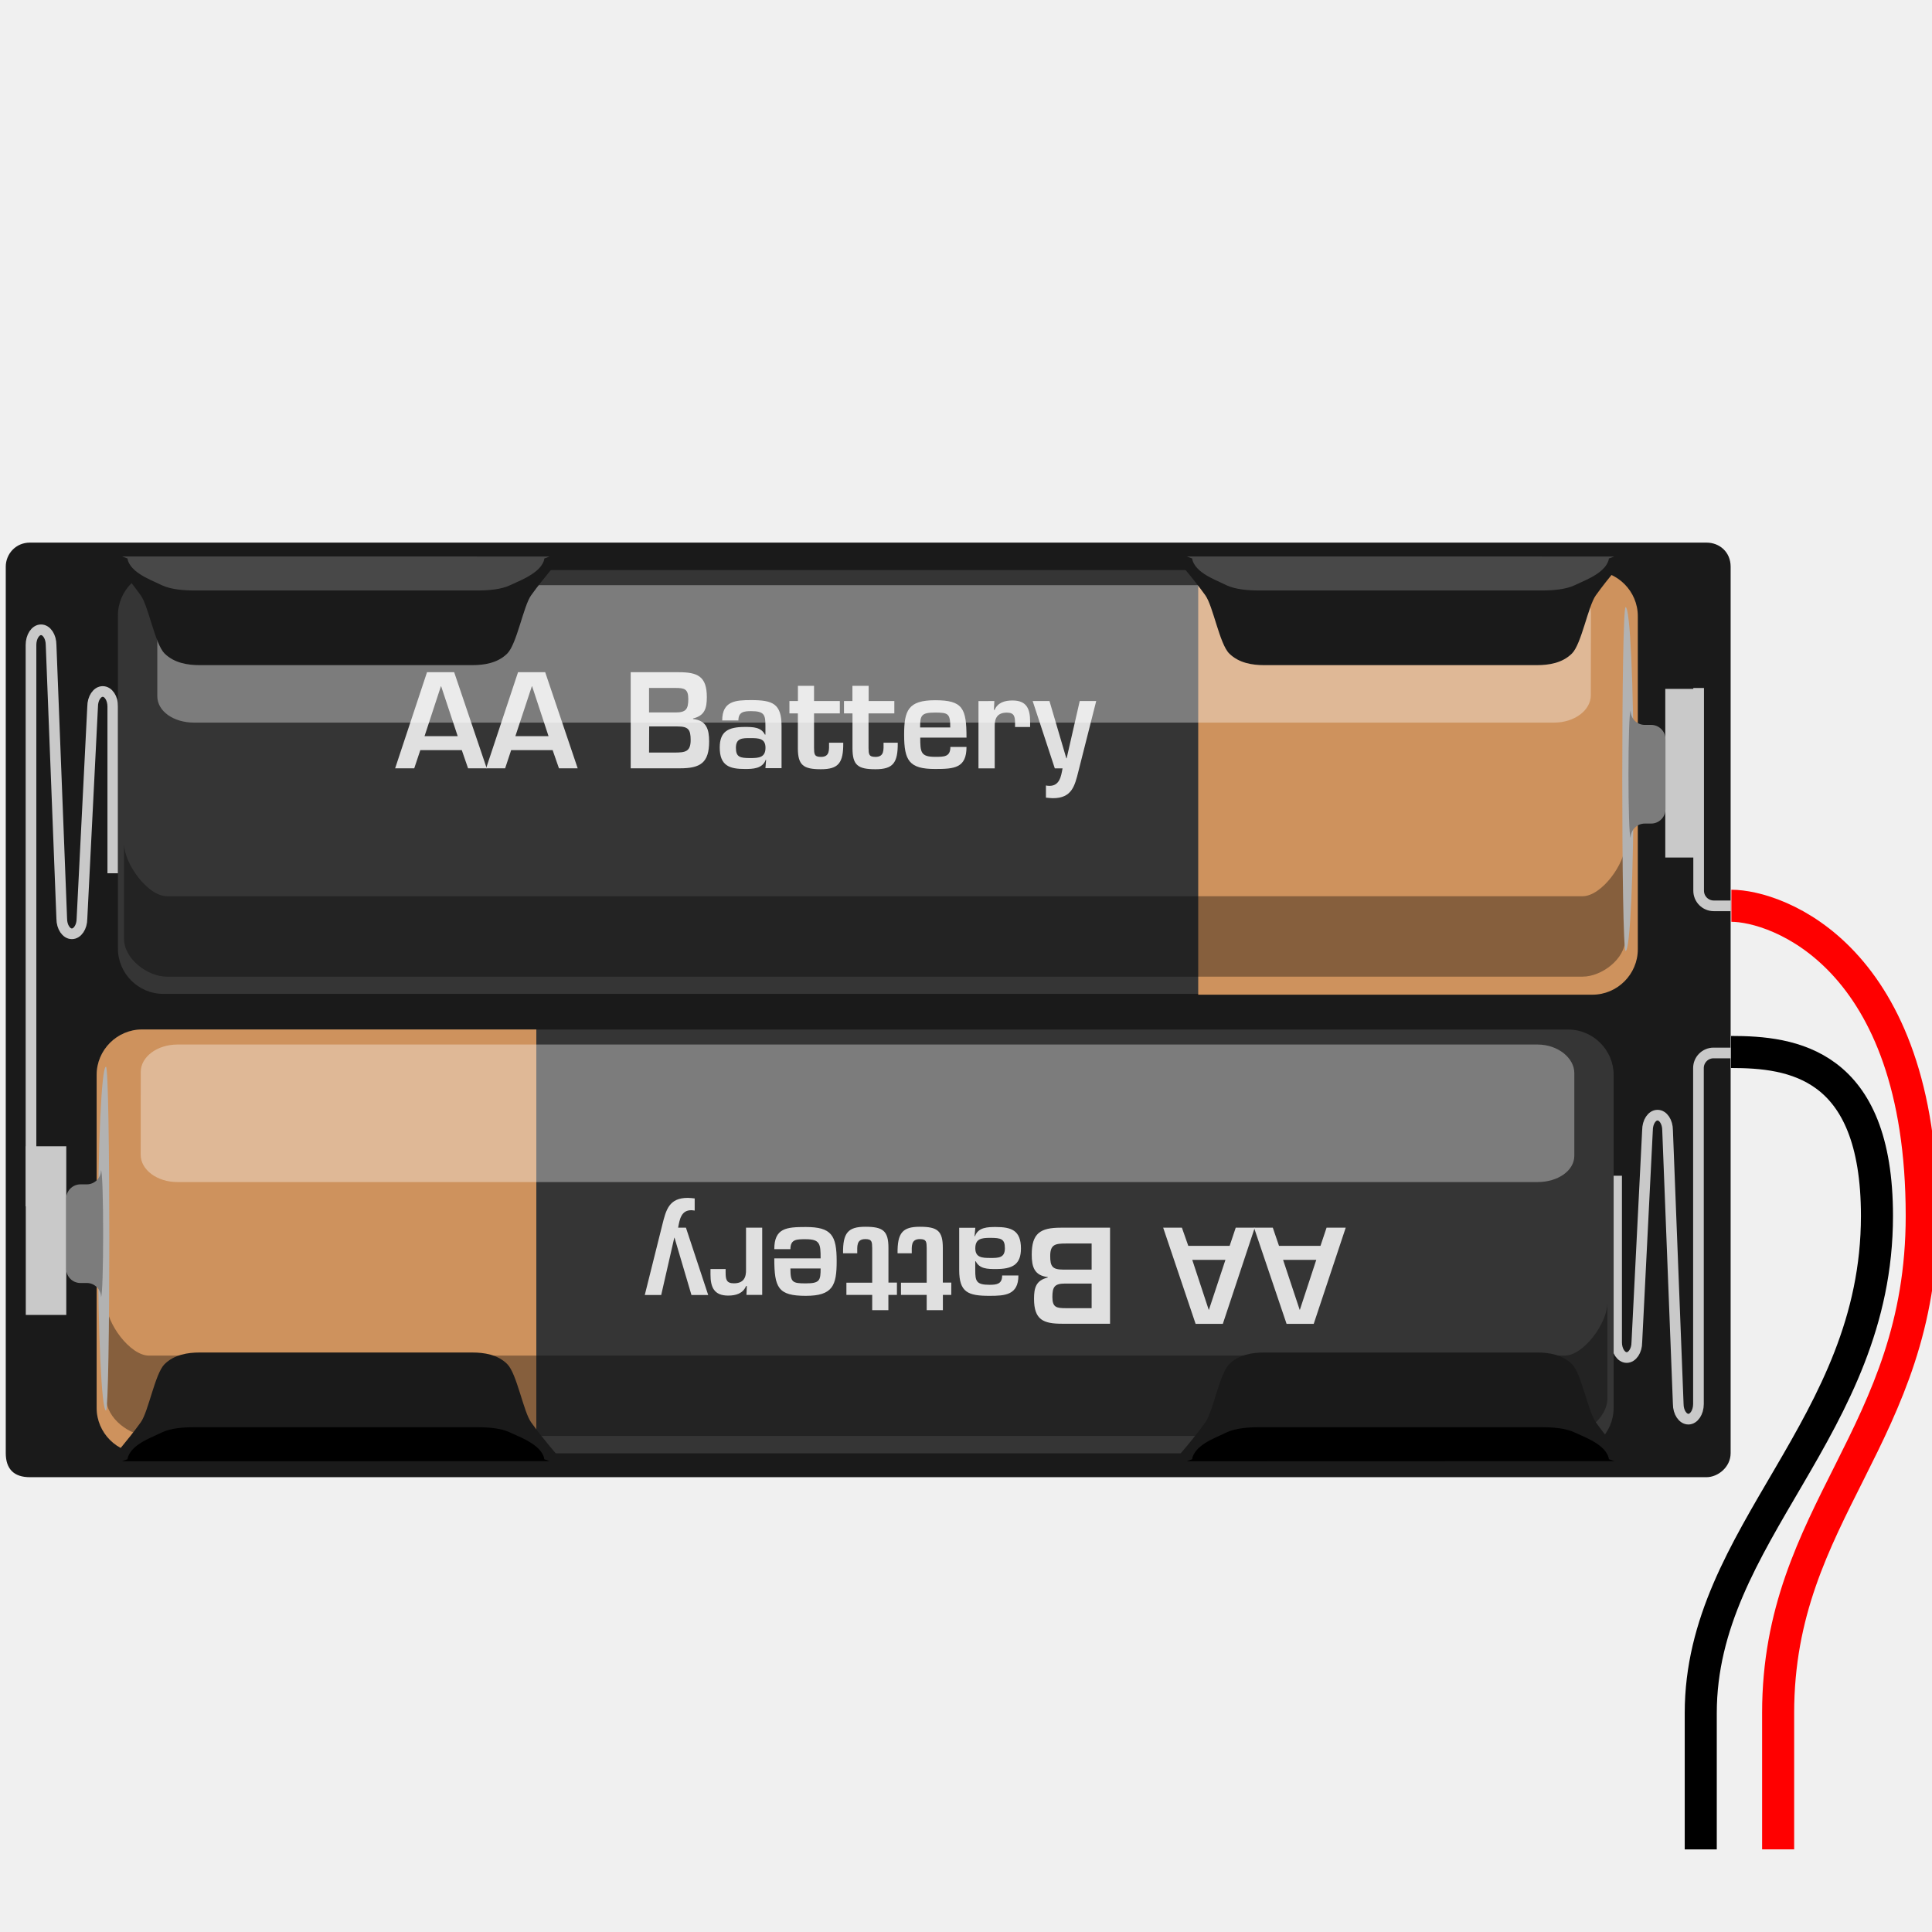
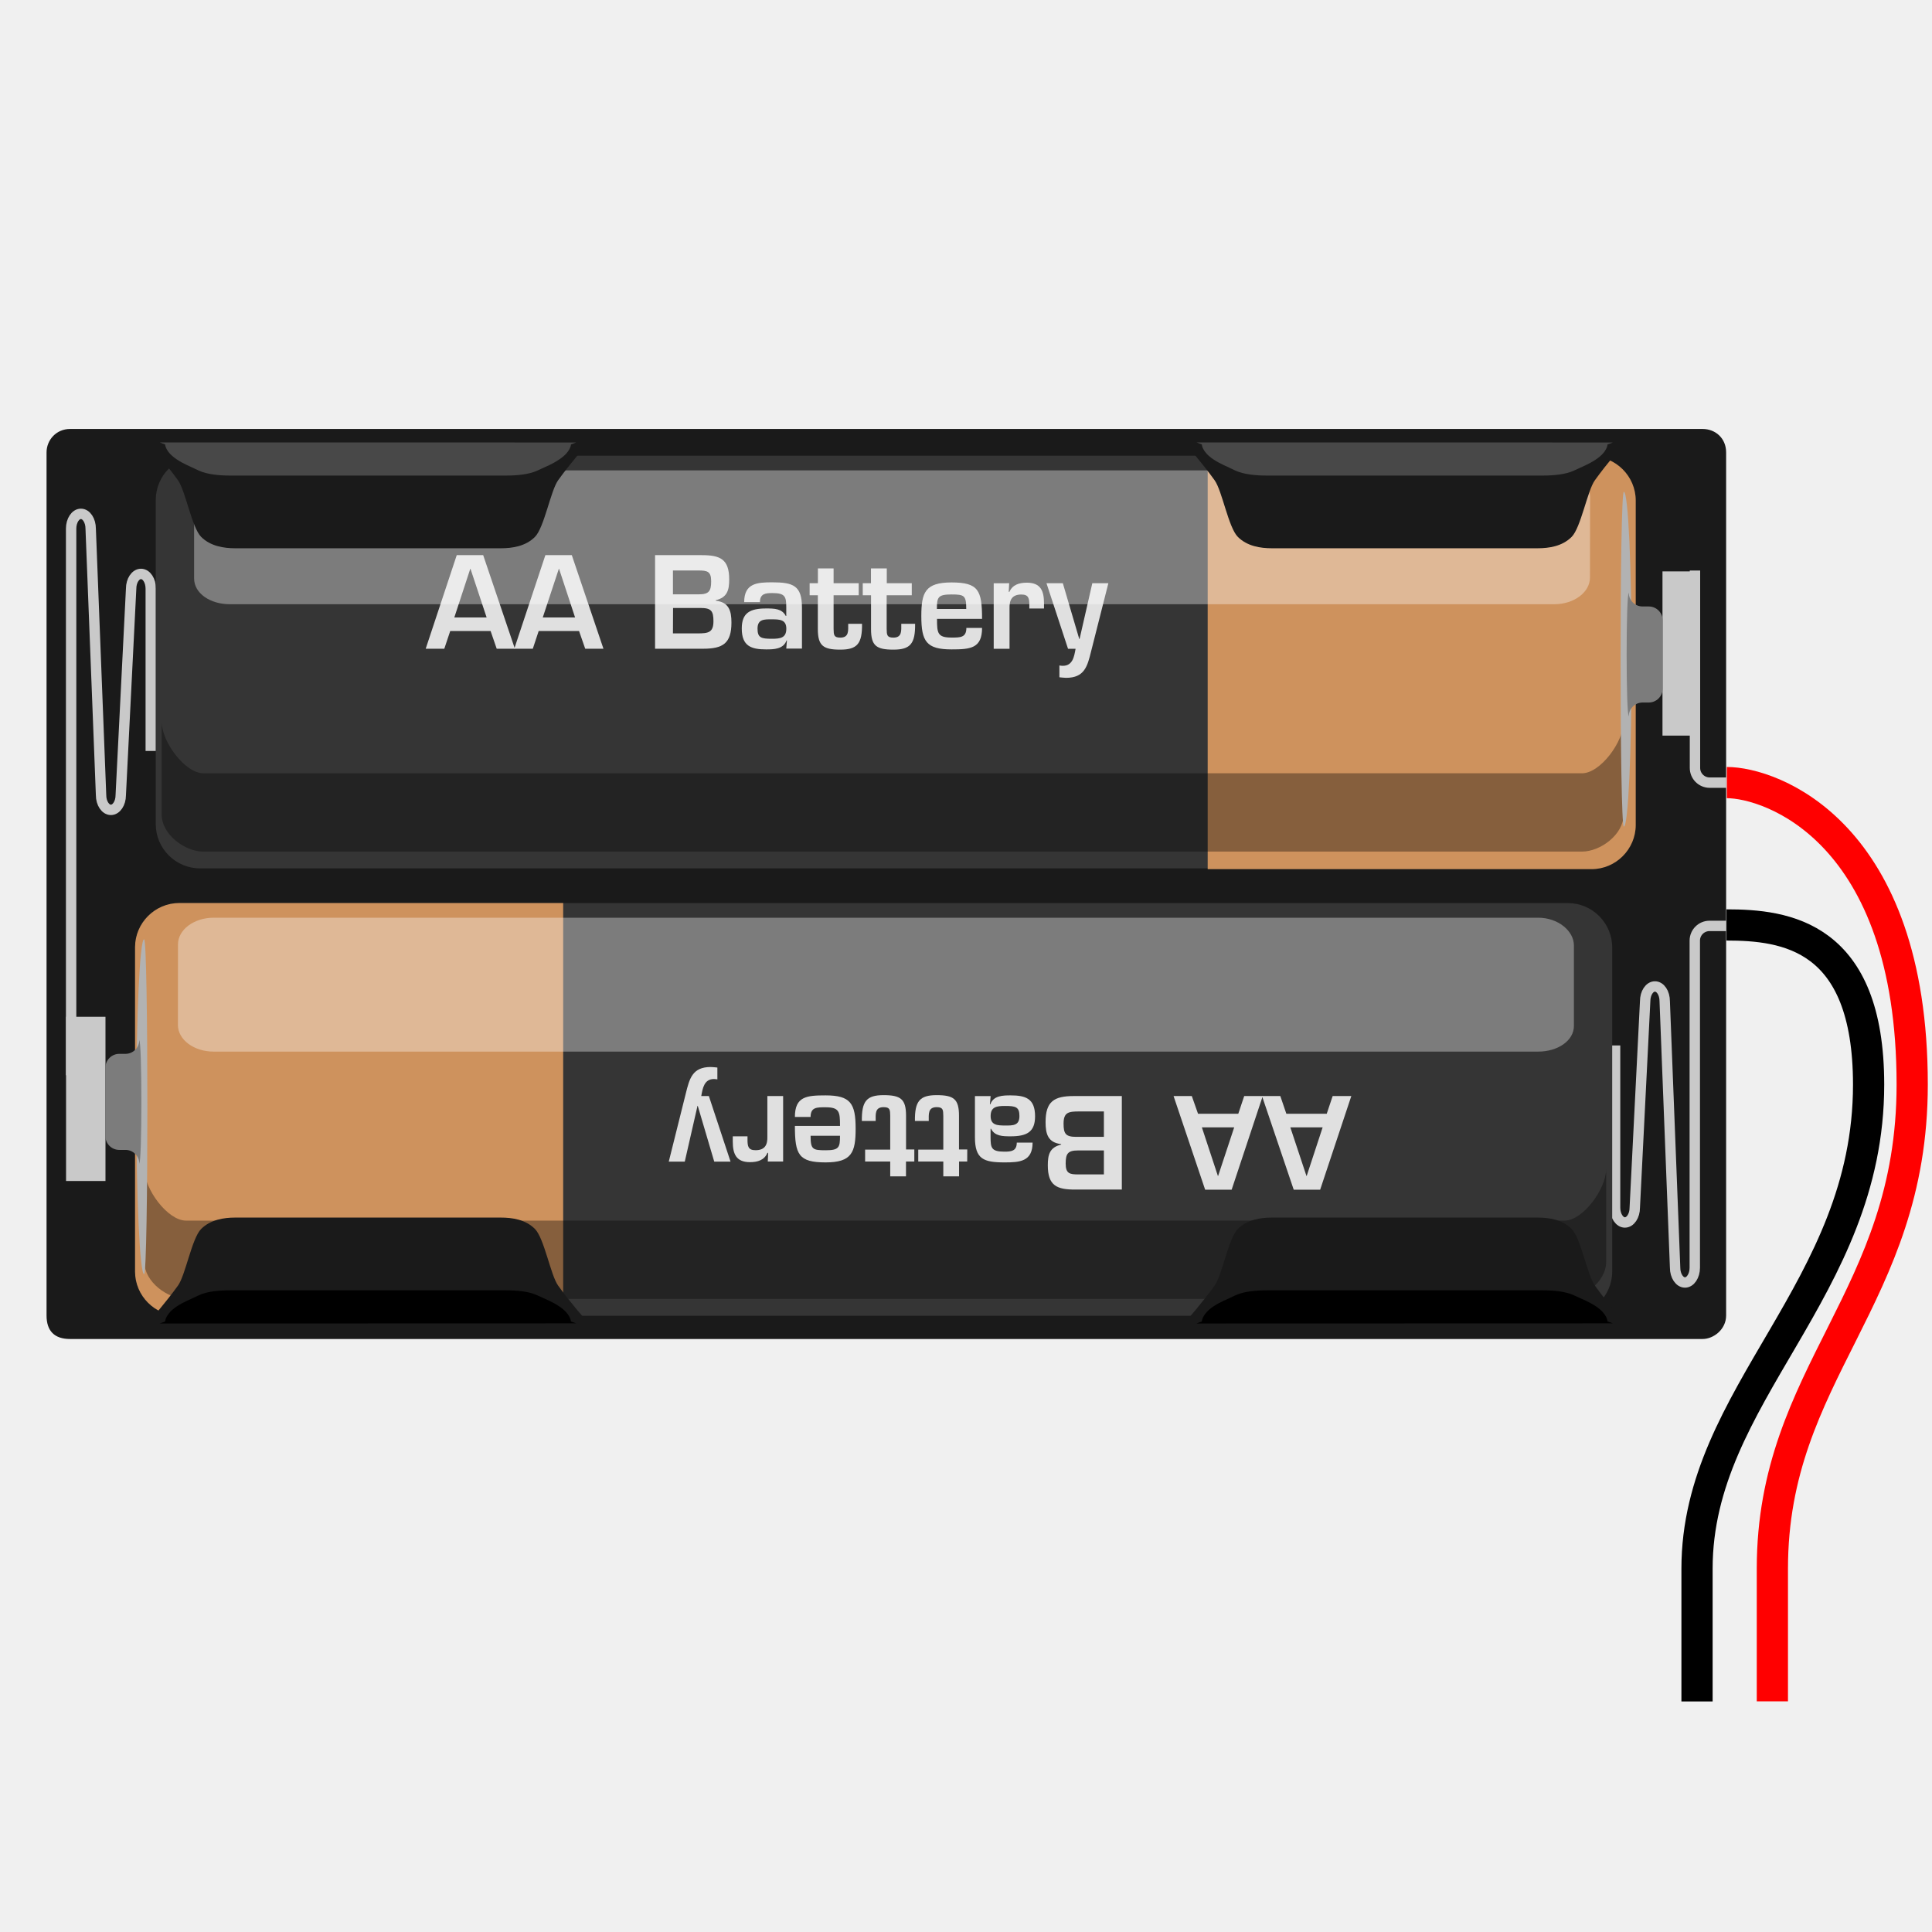
- <svg version="1.1" id="Layer_1" x="0px" y="0px" width="32px" height="32px" viewBox="74.396 49.268 32 32">
-   <g id="icon" transform="matrix(1.026974,0,0,1.026974,73.69963,50.95877)">
+ <svg version="1.1" id="Layer_1" x="0px" y="0px" width="32px" height="32px" viewBox="0 0 32 32">
+   <g id="icon">
    <path d="M 28.59,21.789 C 28.59,22.018 28.383,22.178 28.2,22.178 L 1.16,22.178 C 0.904,22.178 0.771,22.047 0.771,21.789 L 0.771,7.493 C 0.771,7.289 0.931,7.105 1.16,7.105 L 28.201,7.105 C 28.412,7.105 28.59,7.258 28.59,7.493 L 28.59,21.789 L 28.59,21.789 z" id="path4" style="fill:#1a1a1a" />
    <path d="M 1.178,17.809 L 1.178,8.756 C 1.178,8.622 1.25,8.511 1.34,8.511 C 1.43,8.511 1.502,8.622 1.502,8.756 L 1.674,13.171 C 1.674,13.305 1.748,13.414 1.837,13.414 C 1.926,13.414 2,13.305 2,13.171 L 2.172,9.75 C 2.172,9.616 2.245,9.506 2.335,9.506 C 2.426,9.506 2.497,9.616 2.497,9.75 L 2.497,12.438" id="path6" style="fill:none;stroke:#c9c9c9;stroke-width:0.172" />
    <path d="M 26.751,17.316 L 26.751,20.004 C 26.751,20.138 26.825,20.248 26.913,20.248 C 27.003,20.248 27.077,20.138 27.077,20.004 L 27.249,16.583 C 27.249,16.448 27.321,16.339 27.411,16.339 C 27.501,16.339 27.573,16.448 27.573,16.583 L 27.745,20.998 C 27.745,21.132 27.819,21.242 27.909,21.242 C 27.997,21.242 28.071,21.132 28.071,20.998 L 28.071,15.58 C 28.071,15.446 28.179,15.336 28.315,15.336 L 28.591,15.336" id="path8" style="fill:none;stroke:#c9c9c9;stroke-width:0.172" />
    <path d="M 28.074,9.45 L 28.074,12.719 C 28.074,12.854 28.183,12.963 28.318,12.963 L 28.593,12.963" id="path10" style="fill:none;stroke:#c9c9c9;stroke-width:0.172" />
    <rect x="1.094" y="16.841" width="0.653" height="2.72" id="rect12" style="fill:#c9c9c9" />
    <rect x="27.536" y="9.464" width="0.558" height="2.72" id="rect14" style="fill:#c9c9c9" />
    <g id="g16">
      <path d="M 27.047,13.652 C 27.047,14.054 26.717,14.383 26.315,14.383 L 3.312,14.383 C 2.909,14.383 2.58,14.054 2.58,13.652 L 2.58,8.279 C 2.58,7.878 2.91,7.548 3.312,7.548 L 26.314,7.548 C 26.716,7.548 27.046,7.878 27.046,8.279 L 27.046,13.652 L 27.047,13.652 z" id="path18" style="fill:#353535" />
      <path d="M 20.003,7.559 L 26.362,7.559 C 26.763,7.559 27.093,7.888 27.093,8.291 L 27.093,13.664 C 27.093,14.066 26.763,14.396 26.362,14.396 L 20.003,14.396 L 20.003,7.559 z" id="path20" style="fill:#ce925d" />
      <path d="M 3.368,14.105 C 3.064,14.105 2.678,13.824 2.678,13.491 L 2.678,11.954 C 2.678,12.287 3.065,12.808 3.368,12.808 L 26.203,12.808 C 26.506,12.808 26.892,12.287 26.892,11.954 L 26.892,13.491 C 26.892,13.825 26.505,14.105 26.203,14.105 L 3.368,14.105 L 3.368,14.105 z" id="path22" style="opacity:0.35" />
      <path d="M 27.025,10.92 C 27.025,12.451 26.968,13.691 26.896,13.691 C 26.824,13.691 26.824,8.146 26.896,8.146 C 26.968,8.146 27.025,9.389 27.025,10.92" id="path24" style="fill:#b2b2b2" />
      <path d="M 26.979,11.866 C 26.93,11.866 26.93,9.816 26.979,9.816 L 26.977,9.816 C 26.977,9.943 27.079,10.045 27.206,10.045 L 27.31,10.045 C 27.435,10.045 27.539,10.148 27.539,10.274 L 27.539,11.407 C 27.539,11.532 27.435,11.636 27.31,11.636 L 27.206,11.636 C 27.079,11.636 26.977,11.74 26.977,11.865 L 26.979,11.865 L 26.979,11.866 z" id="path26" style="fill:#7c7c7c" />
      <g id="g28">
        <g id="g30">
          <path d="M 7.457,10.452 L 7.359,10.745 L 7.051,10.745 L 7.565,9.195 L 8.003,9.195 L 8.528,10.745 L 8.227,10.745 L 8.126,10.452 L 7.457,10.452 z M 7.793,9.422 L 7.789,9.422 L 7.525,10.227 L 8.06,10.227 L 7.793,9.422 z" id="path32" style="fill:#e0e0e0" />
          <path d="M 8.922,10.452 L 8.825,10.745 L 8.518,10.745 L 9.033,9.195 L 9.471,9.195 L 9.995,10.745 L 9.693,10.745 L 9.591,10.452 L 8.922,10.452 z M 9.26,9.422 L 9.256,9.422 L 8.99,10.227 L 9.525,10.227 L 9.26,9.422 z" id="path34" style="fill:#e0e0e0" />
          <path d="M 10.85,10.745 L 10.85,9.195 L 11.621,9.195 C 11.925,9.195 12.078,9.257 12.078,9.597 C 12.078,9.775 12.045,9.896 11.856,9.941 L 11.856,9.95 C 12.074,9.974 12.115,10.118 12.115,10.312 C 12.115,10.656 11.973,10.745 11.647,10.745 L 10.85,10.745 L 10.85,10.745 z M 11.146,9.844 L 11.574,9.844 C 11.741,9.844 11.779,9.792 11.779,9.627 C 11.779,9.462 11.713,9.449 11.566,9.449 L 11.146,9.449 L 11.146,9.844 L 11.146,9.844 z M 11.146,10.491 L 11.554,10.491 C 11.73,10.491 11.817,10.478 11.817,10.289 C 11.817,10.119 11.779,10.07 11.605,10.07 L 11.148,10.07 L 11.146,10.491 L 11.146,10.491 z" id="path36" style="fill:#e0e0e0" />
          <path d="M 13.034,10.607 L 13.028,10.607 C 12.976,10.753 12.817,10.756 12.691,10.756 C 12.445,10.756 12.286,10.704 12.286,10.41 C 12.286,10.149 12.424,10.078 12.691,10.078 C 12.823,10.078 12.953,10.08 13.015,10.202 L 13.023,10.202 L 13.023,10.061 C 13.023,9.884 13.007,9.823 12.792,9.823 C 12.678,9.823 12.587,9.834 12.587,9.973 L 12.326,9.973 C 12.326,9.658 12.544,9.645 12.791,9.645 C 13.139,9.645 13.283,9.7 13.283,10.063 L 13.283,10.743 L 13.023,10.743 L 13.034,10.607 z M 12.547,10.413 C 12.547,10.564 12.609,10.58 12.784,10.58 C 12.922,10.58 13.024,10.568 13.024,10.413 C 13.024,10.262 12.913,10.258 12.784,10.258 C 12.652,10.257 12.547,10.257 12.547,10.413 z" id="path38" style="fill:#e0e0e0" />
          <path d="M 13.41,9.66 L 13.547,9.66 L 13.547,9.415 L 13.807,9.415 L 13.807,9.66 L 14.223,9.66 L 14.223,9.859 L 13.807,9.859 L 13.807,10.415 C 13.809,10.514 13.809,10.561 13.918,10.561 C 14.064,10.561 14.049,10.446 14.049,10.332 L 14.278,10.332 C 14.282,10.661 14.199,10.76 13.918,10.76 C 13.634,10.76 13.546,10.695 13.546,10.419 L 13.546,9.859 L 13.41,9.859 L 13.41,9.66 L 13.41,9.66 z" id="path40" style="fill:#e0e0e0" />
          <path d="M 14.289,9.66 L 14.426,9.66 L 14.426,9.415 L 14.688,9.415 L 14.688,9.66 L 15.102,9.66 L 15.102,9.859 L 14.686,9.859 L 14.686,10.415 C 14.688,10.514 14.688,10.561 14.797,10.561 C 14.943,10.561 14.928,10.446 14.928,10.332 L 15.157,10.332 C 15.161,10.661 15.079,10.76 14.798,10.76 C 14.513,10.76 14.427,10.695 14.427,10.419 L 14.427,9.859 L 14.29,9.859 L 14.29,9.66 L 14.289,9.66 z" id="path42" style="fill:#e0e0e0" />
          <path d="M 16.266,10.4 C 16.266,10.741 16.07,10.756 15.76,10.756 C 15.344,10.756 15.26,10.624 15.26,10.204 C 15.26,9.815 15.322,9.647 15.76,9.647 C 16.206,9.647 16.266,9.776 16.266,10.25 L 15.52,10.25 C 15.52,10.483 15.526,10.56 15.758,10.56 C 15.904,10.56 16.006,10.562 16.006,10.4 L 16.266,10.4 L 16.266,10.4 z M 16.004,10.086 C 16.004,9.863 15.973,9.846 15.758,9.846 C 15.533,9.846 15.518,9.895 15.518,10.086 L 16.004,10.086 z" id="path44" style="fill:#e0e0e0" />
          <path d="M 16.715,9.66 L 16.708,9.803 L 16.719,9.803 C 16.77,9.684 16.883,9.651 17.008,9.651 C 17.237,9.651 17.292,9.787 17.292,9.992 L 17.292,10.079 L 17.049,10.079 L 17.049,10.022 C 17.049,9.913 17.038,9.847 16.917,9.847 C 16.762,9.847 16.717,9.938 16.721,10.077 L 16.721,10.746 L 16.459,10.746 L 16.459,9.661 L 16.715,9.66 L 16.715,9.66 z" id="path46" style="fill:#e0e0e0" />
          <path d="M 18.072,10.789 C 18.011,11.035 17.963,11.227 17.658,11.227 C 17.623,11.227 17.586,11.221 17.547,11.218 L 17.547,11.022 C 17.568,11.026 17.586,11.028 17.604,11.028 C 17.768,11.028 17.792,10.873 17.815,10.746 L 17.69,10.746 L 17.333,9.66 L 17.604,9.66 L 17.876,10.584 L 17.881,10.584 L 18.092,9.66 L 18.358,9.66 L 18.072,10.789 z" id="path48" style="fill:#e0e0e0" />
        </g>
      </g>
      <path d="M 26.335,9.566 C 26.335,9.81 26.071,10.008 25.743,10.008 L 3.807,10.008 C 3.481,10.008 3.215,9.827 3.215,9.582 L 3.215,8.251 C 3.215,8.007 3.481,7.791 3.807,7.791 L 25.745,7.791 C 26.071,7.791 26.337,7.988 26.337,8.232 L 26.335,9.566 L 26.335,9.566 z" id="path50" style="opacity:0.35;fill:#ffffff" />
    </g>
    <g id="g52">
      <path d="M 2.236,21.061 C 2.236,21.464 2.566,21.793 2.968,21.793 L 25.97,21.793 C 26.371,21.793 26.703,21.464 26.703,21.061 L 26.703,15.69 C 26.703,15.287 26.371,14.958 25.97,14.958 L 2.969,14.958 C 2.567,14.958 2.237,15.287 2.237,15.69 L 2.237,21.061 L 2.236,21.061 z" id="path54" style="fill:#353535" />
      <path d="M 9.328,14.957 L 2.969,14.957 C 2.567,14.957 2.237,15.287 2.237,15.689 L 2.237,21.06 C 2.237,21.463 2.567,21.793 2.969,21.793 L 9.328,21.793 L 9.328,14.957 z" id="path56" style="fill:#ce925d" />
      <path d="M 25.915,21.514 C 26.219,21.514 26.603,21.233 26.603,20.901 L 26.603,19.362 C 26.603,19.696 26.216,20.217 25.915,20.217 L 3.08,20.217 C 2.777,20.217 2.391,19.696 2.391,19.362 L 2.391,20.9 C 2.391,21.234 2.778,21.513 3.08,21.513 L 25.915,21.513 L 25.915,21.514 z" id="path58" style="opacity:0.35" />
      <path d="M 2.258,18.33 C 2.258,19.861 2.317,21.103 2.387,21.103 C 2.459,21.103 2.459,15.558 2.387,15.558 C 2.316,15.559 2.258,16.799 2.258,18.33" id="path60" style="fill:#b2b2b2" />
      <path d="M 2.305,19.275 C 2.354,19.275 2.354,17.226 2.305,17.226 L 2.307,17.226 C 2.307,17.353 2.204,17.455 2.078,17.455 L 1.975,17.455 C 1.85,17.455 1.746,17.558 1.746,17.684 L 1.746,18.817 C 1.746,18.944 1.849,19.046 1.975,19.046 L 2.079,19.046 C 2.205,19.046 2.308,19.15 2.308,19.275 L 2.305,19.275 L 2.305,19.275 z" id="path62" style="fill:#7c7c7c" />
      <g id="g64">
        <g id="g66">
          <path d="M 21.975,18.447 L 22.073,18.154 L 22.382,18.154 L 21.866,19.705 L 21.428,19.705 L 20.903,18.154 L 21.206,18.154 L 21.306,18.447 L 21.975,18.447 z M 21.639,19.477 L 21.643,19.477 L 21.907,18.673 L 21.372,18.673 L 21.639,19.477 z" id="path68" style="fill:#e0e0e0" />
          <path d="M 20.51,18.447 L 20.608,18.154 L 20.915,18.154 L 20.4,19.705 L 19.961,19.705 L 19.438,18.154 L 19.74,18.154 L 19.843,18.447 L 20.51,18.447 z M 20.172,19.477 L 20.176,19.477 L 20.442,18.673 L 19.907,18.673 L 20.172,19.477 z" id="path70" style="fill:#e0e0e0" />
          <path d="M 18.581,18.154 L 18.581,19.703 L 17.81,19.703 C 17.507,19.703 17.355,19.642 17.355,19.301 C 17.355,19.124 17.386,19.004 17.576,18.958 L 17.576,18.95 C 17.357,18.925 17.318,18.781 17.318,18.587 C 17.318,18.244 17.457,18.154 17.785,18.154 L 18.581,18.154 L 18.581,18.154 z M 18.284,18.409 L 17.878,18.409 C 17.7,18.409 17.616,18.421 17.616,18.611 C 17.616,18.779 17.651,18.83 17.827,18.83 L 18.284,18.83 L 18.284,18.409 L 18.284,18.409 z M 18.284,19.055 L 17.855,19.055 C 17.687,19.055 17.651,19.108 17.651,19.272 C 17.651,19.438 17.716,19.452 17.864,19.452 L 18.284,19.452 L 18.284,19.055 L 18.284,19.055 z" id="path72" style="fill:#e0e0e0" />
          <path d="M 16.396,18.291 L 16.403,18.291 C 16.454,18.145 16.613,18.143 16.739,18.143 C 16.985,18.143 17.144,18.194 17.144,18.489 C 17.144,18.75 17.007,18.821 16.739,18.821 C 16.607,18.821 16.476,18.819 16.415,18.696 L 16.407,18.696 L 16.407,18.838 C 16.407,19.014 16.422,19.075 16.636,19.075 C 16.75,19.075 16.841,19.065 16.841,18.925 L 17.103,18.925 C 17.103,19.241 16.886,19.253 16.638,19.253 C 16.291,19.253 16.148,19.198 16.148,18.836 L 16.148,18.155 L 16.408,18.155 L 16.396,18.291 z M 16.885,18.486 C 16.885,18.334 16.823,18.318 16.647,18.318 C 16.508,18.318 16.408,18.332 16.408,18.486 C 16.408,18.636 16.518,18.642 16.647,18.642 C 16.78,18.643 16.885,18.643 16.885,18.486 z" id="path74" style="fill:#e0e0e0" />
          <path d="M 16.02,19.238 L 15.885,19.238 L 15.885,19.484 L 15.624,19.484 L 15.624,19.238 L 15.209,19.238 L 15.209,19.041 L 15.624,19.041 L 15.624,18.484 C 15.622,18.384 15.622,18.338 15.514,18.338 C 15.368,18.338 15.383,18.454 15.383,18.567 L 15.154,18.567 C 15.15,18.239 15.233,18.139 15.513,18.139 C 15.798,18.139 15.884,18.204 15.884,18.481 L 15.884,19.039 L 16.021,19.039 L 16.02,19.238 L 16.02,19.238 z" id="path76" style="fill:#e0e0e0" />
          <path d="M 15.143,19.238 L 15.006,19.238 L 15.006,19.484 L 14.745,19.484 L 14.745,19.238 L 14.329,19.238 L 14.329,19.041 L 14.745,19.041 L 14.745,18.484 C 14.743,18.384 14.743,18.338 14.635,18.338 C 14.488,18.338 14.504,18.454 14.504,18.567 L 14.275,18.567 C 14.271,18.239 14.353,18.139 14.634,18.139 C 14.919,18.139 15.007,18.204 15.007,18.481 L 15.007,19.039 L 15.144,19.039 L 15.144,19.237 L 15.143,19.237 L 15.143,19.238 z" id="path78" style="fill:#e0e0e0" />
          <path d="M 13.166,18.5 C 13.166,18.159 13.363,18.143 13.674,18.143 C 14.088,18.143 14.172,18.276 14.172,18.694 C 14.172,19.085 14.11,19.253 13.674,19.253 C 13.227,19.253 13.166,19.123 13.166,18.649 L 13.913,18.649 C 13.913,18.417 13.906,18.34 13.674,18.34 C 13.528,18.34 13.426,18.338 13.426,18.5 L 13.166,18.5 L 13.166,18.5 z M 13.426,18.812 C 13.426,19.037 13.459,19.052 13.674,19.052 C 13.899,19.052 13.913,19.005 13.913,18.812 L 13.426,18.812 z" id="path80" style="fill:#e0e0e0" />
          <path d="M 12.717,19.238 L 12.723,19.095 L 12.711,19.095 C 12.66,19.215 12.549,19.249 12.422,19.249 C 12.193,19.249 12.137,19.112 12.137,18.908 L 12.137,18.821 L 12.381,18.821 L 12.381,18.877 C 12.381,18.987 12.393,19.051 12.514,19.051 C 12.669,19.051 12.715,18.962 12.71,18.822 L 12.71,18.154 L 12.971,18.154 L 12.971,19.238 L 12.717,19.238 L 12.717,19.238 z" id="path82" style="fill:#e0e0e0" />
          <path d="M 11.359,18.111 C 11.42,17.865 11.468,17.673 11.771,17.673 C 11.81,17.673 11.845,17.679 11.882,17.682 L 11.882,17.878 C 11.864,17.876 11.845,17.872 11.826,17.872 C 11.662,17.872 11.638,18.027 11.615,18.154 L 11.741,18.154 L 12.1,19.24 L 11.83,19.24 L 11.557,18.316 L 11.553,18.316 L 11.342,19.24 L 11.077,19.24 L 11.359,18.111 z" id="path84" style="fill:#e0e0e0" />
        </g>
      </g>
      <path d="M 2.947,16.977 C 2.947,17.221 3.212,17.418 3.539,17.418 L 25.477,17.418 C 25.803,17.418 26.069,17.236 26.069,16.993 L 26.069,15.66 C 26.069,15.416 25.803,15.2 25.477,15.2 L 3.54,15.2 C 3.213,15.2 2.948,15.398 2.948,15.642 L 2.947,16.977 L 2.947,16.977 z" id="path86" style="opacity:0.35;fill:#ffffff" />
    </g>
    <g id="g88">
      <path d="M 2.159,7.129 L 2.497,7.393 C 2.497,7.393 2.738,7.664 2.948,7.955 C 3.073,8.129 3.177,8.738 3.332,8.893 C 3.487,9.047 3.708,9.081 3.894,9.081 C 3.947,9.081 8.245,9.081 8.296,9.081 C 8.484,9.081 8.705,9.049 8.86,8.893 C 9.014,8.739 9.12,8.128 9.244,7.955 C 9.453,7.664 9.695,7.393 9.695,7.393 L 10.032,7.129 L 2.159,7.129 L 2.159,7.129 z" id="path90" style="fill:#1a1a1a" />
      <path d="M 2.646,7.328 L 2.735,7.361 C 2.735,7.361 2.735,7.482 2.931,7.611 C 3.049,7.689 3.146,7.723 3.29,7.793 C 3.436,7.861 3.641,7.877 3.816,7.877 C 3.865,7.877 8.328,7.877 8.378,7.877 C 8.553,7.877 8.76,7.861 8.903,7.793 C 9.049,7.725 9.146,7.689 9.261,7.611 C 9.457,7.482 9.457,7.361 9.457,7.361 L 9.543,7.329 L 2.646,7.328 z" id="path92" style="opacity:0.2;fill:#ffffff" />
    </g>
    <g id="g94">
      <path d="M 19.331,7.129 L 19.667,7.393 C 19.667,7.393 19.909,7.664 20.118,7.955 C 20.243,8.129 20.347,8.738 20.503,8.893 C 20.659,9.048 20.878,9.081 21.065,9.081 C 21.119,9.081 25.418,9.081 25.467,9.081 C 25.655,9.081 25.875,9.049 26.031,8.893 C 26.185,8.739 26.291,8.128 26.416,7.955 C 26.625,7.664 26.865,7.393 26.865,7.393 L 27.203,7.129 L 19.331,7.129 L 19.331,7.129 z" id="path96" style="fill:#1a1a1a" />
      <path d="M 19.818,7.328 L 19.906,7.361 C 19.906,7.361 19.906,7.482 20.101,7.611 C 20.22,7.689 20.316,7.722 20.459,7.793 C 20.605,7.861 20.812,7.877 20.986,7.877 C 21.035,7.877 25.498,7.877 25.548,7.877 C 25.722,7.877 25.929,7.861 26.073,7.793 C 26.217,7.725 26.315,7.689 26.432,7.611 C 26.626,7.482 26.626,7.361 26.626,7.361 L 26.715,7.329 L 19.818,7.328 z" id="path98" style="opacity:0.2;fill:#ffffff" />
    </g>
    <g id="g100">
      <path d="M 2.159,22.119 L 2.497,21.855 C 2.497,21.855 2.738,21.584 2.948,21.293 C 3.073,21.12 3.177,20.51 3.332,20.355 C 3.487,20.201 3.708,20.167 3.894,20.167 C 3.947,20.167 8.245,20.167 8.296,20.167 C 8.484,20.167 8.705,20.199 8.86,20.355 C 9.014,20.509 9.12,21.121 9.244,21.293 C 9.453,21.584 9.695,21.855 9.695,21.855 L 10.032,22.119 L 2.159,22.119 z" id="path102" style="fill:#1a1a1a" />
      <path d="M 2.646,21.921 L 2.735,21.888 C 2.735,21.888 2.735,21.766 2.931,21.636 C 3.048,21.559 3.146,21.526 3.289,21.456 C 3.433,21.386 3.64,21.372 3.815,21.372 C 3.864,21.372 8.327,21.372 8.377,21.372 C 8.552,21.372 8.759,21.387 8.902,21.456 C 9.048,21.523 9.145,21.559 9.26,21.636 C 9.456,21.766 9.456,21.888 9.456,21.888 L 9.542,21.919 L 2.646,21.921 z" id="path104" />
    </g>
    <g id="g106">
      <path d="M 19.331,22.119 L 19.667,21.855 C 19.667,21.855 19.909,21.584 20.118,21.293 C 20.243,21.12 20.347,20.51 20.503,20.355 C 20.657,20.201 20.878,20.167 21.065,20.167 C 21.119,20.167 25.418,20.167 25.467,20.167 C 25.655,20.167 25.875,20.199 26.031,20.355 C 26.185,20.509 26.291,21.121 26.416,21.293 C 26.625,21.584 26.865,21.855 26.865,21.855 L 27.203,22.119 L 19.331,22.119 z" id="path108" style="fill:#1a1a1a" />
      <path d="M 19.818,21.921 L 19.906,21.888 C 19.906,21.888 19.906,21.766 20.101,21.636 C 20.22,21.559 20.316,21.526 20.459,21.456 C 20.605,21.387 20.812,21.372 20.986,21.372 C 21.035,21.372 25.498,21.372 25.548,21.372 C 25.722,21.372 25.929,21.387 26.073,21.456 C 26.218,21.523 26.315,21.559 26.432,21.636 C 26.626,21.766 26.626,21.888 26.626,21.888 L 26.715,21.919 L 19.818,21.921 z" id="path110" />
    </g>
    <path d="M 28.596,15.32 C 29.573,15.32 30.95,15.49 30.95,17.965 C 30.95,21.373 28.108,23.09 28.108,25.981 L 28.108,28.181" id="path112" style="fill:none;stroke:#000000;stroke-width:0.517" />
    <path d="M 28.602,12.962 C 29.331,12.962 31.672,13.768 31.672,17.964 C 31.672,21.514 29.356,22.727 29.356,25.981 C 29.356,25.981 29.356,27.448 29.356,28.18" id="path114" style="fill:none;stroke:#ff0000;stroke-width:0.517" />
  </g>
</svg>
